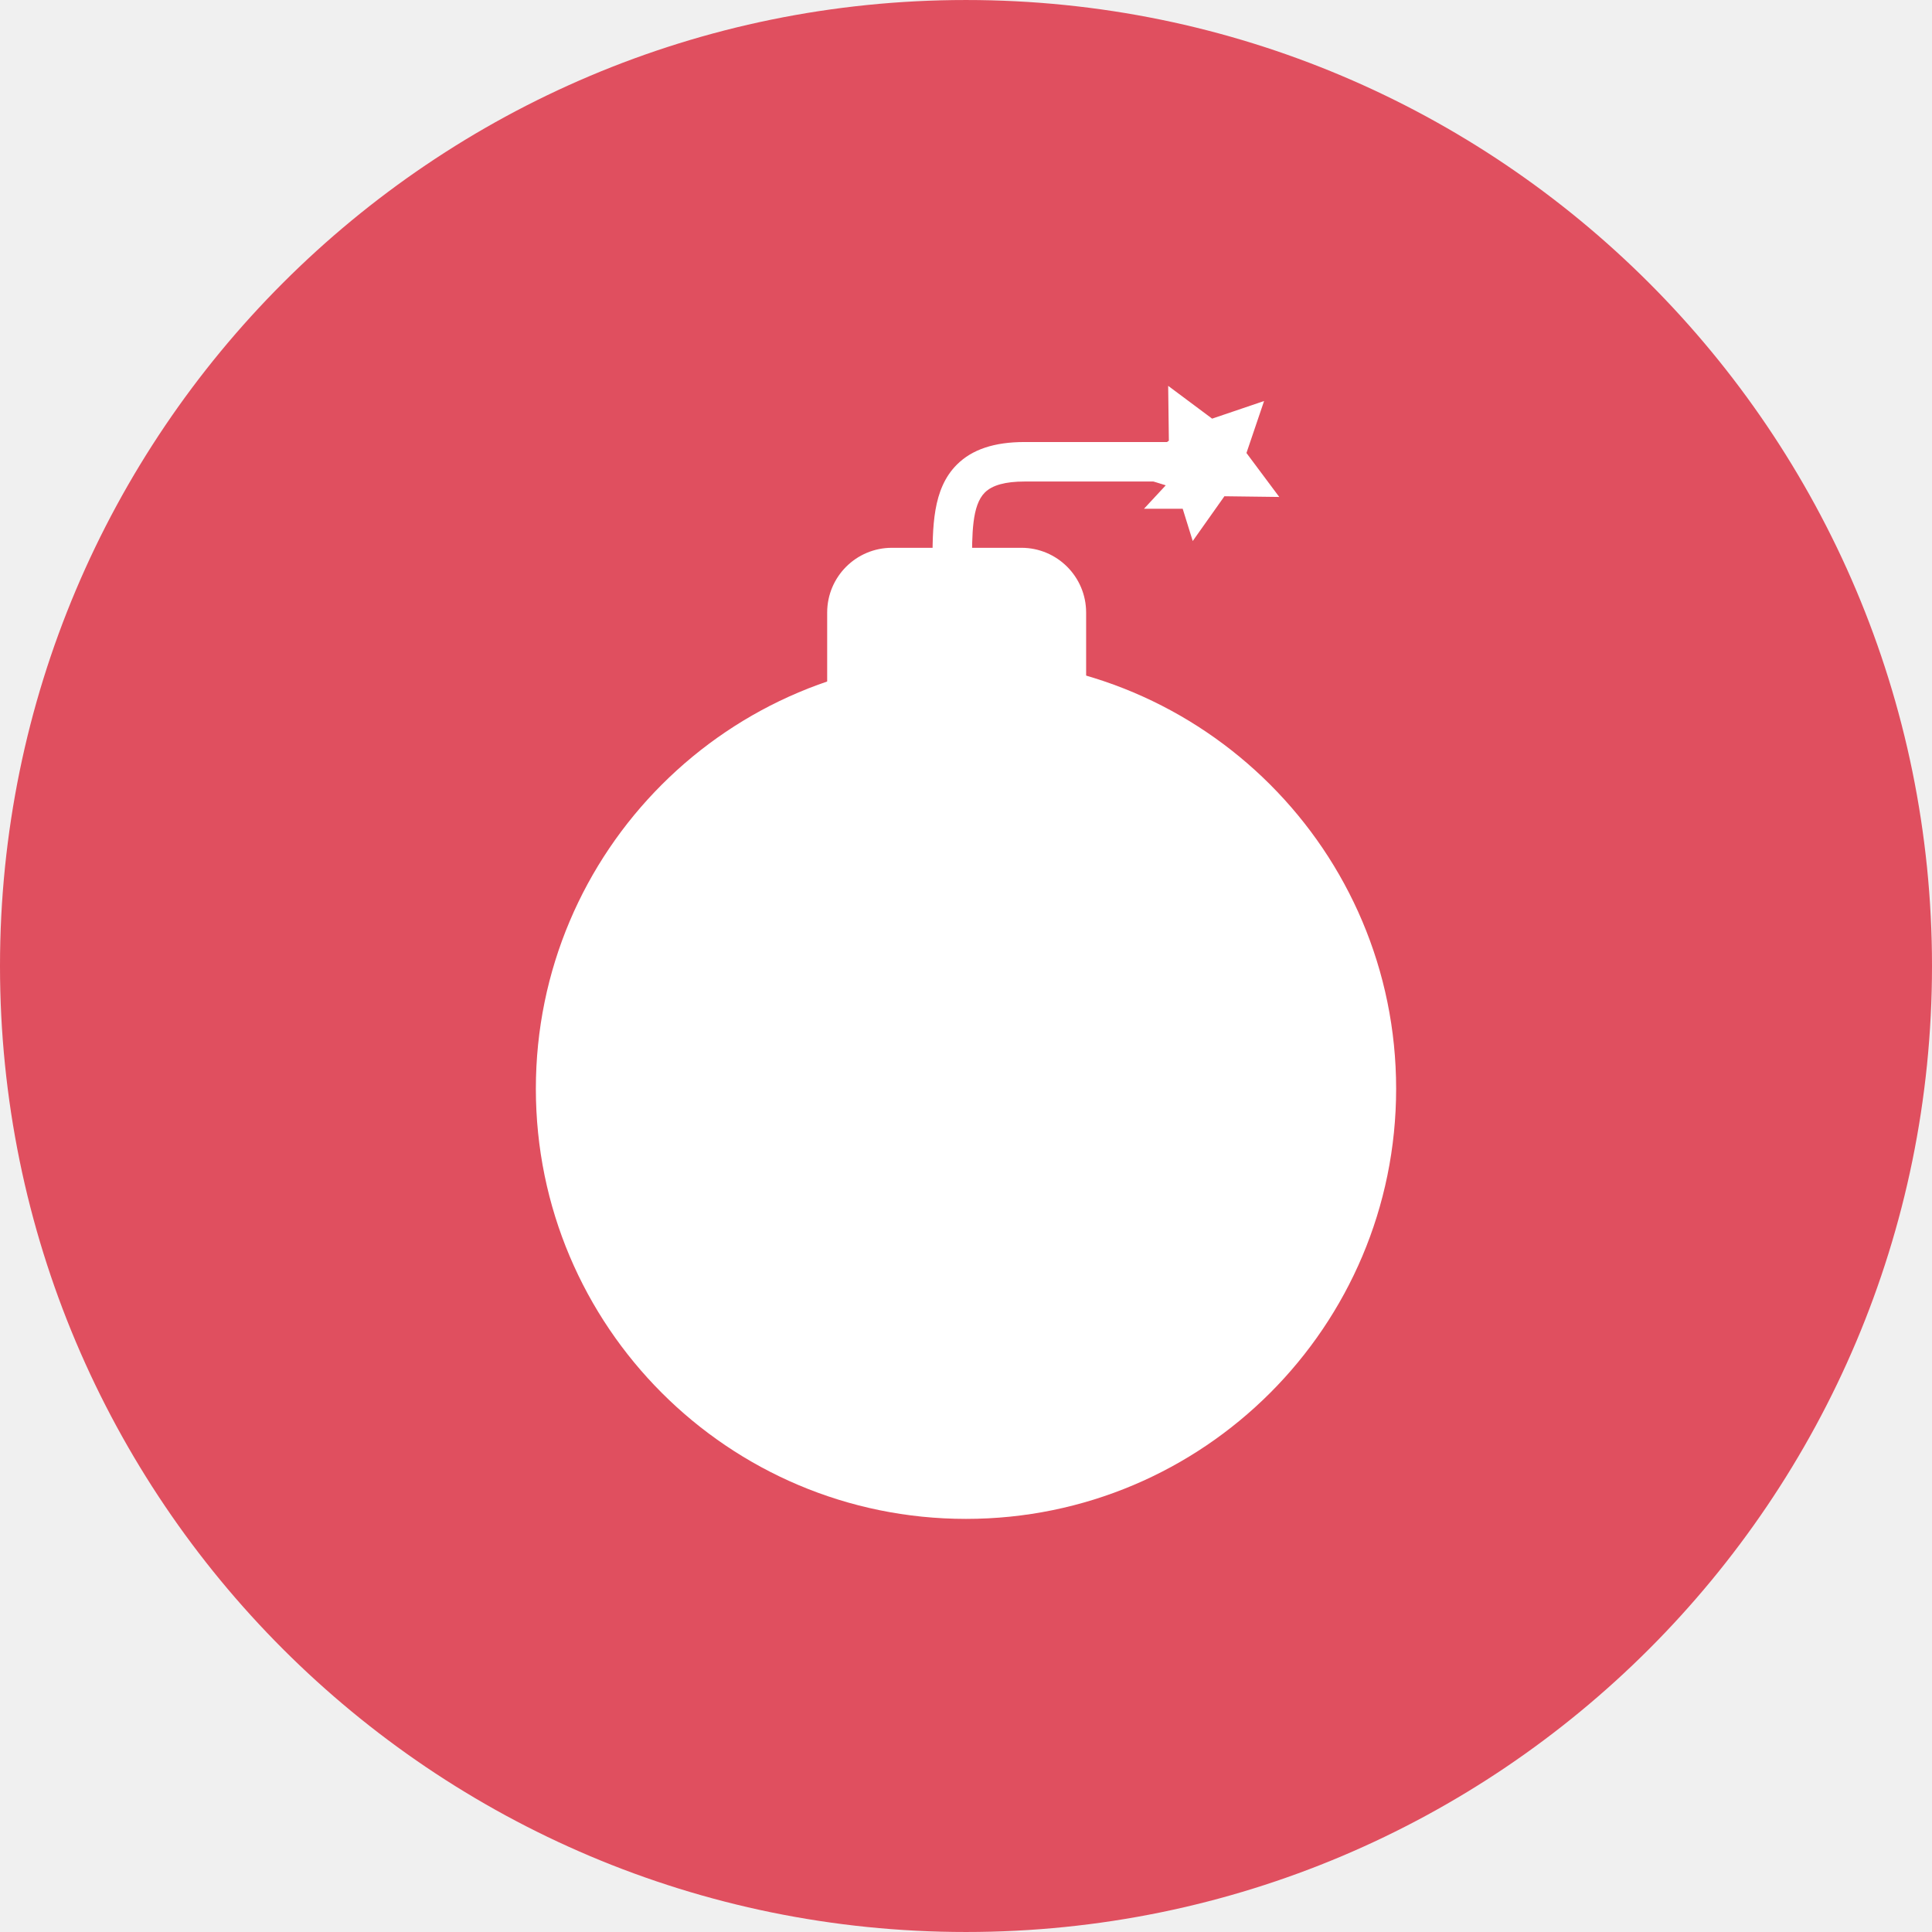
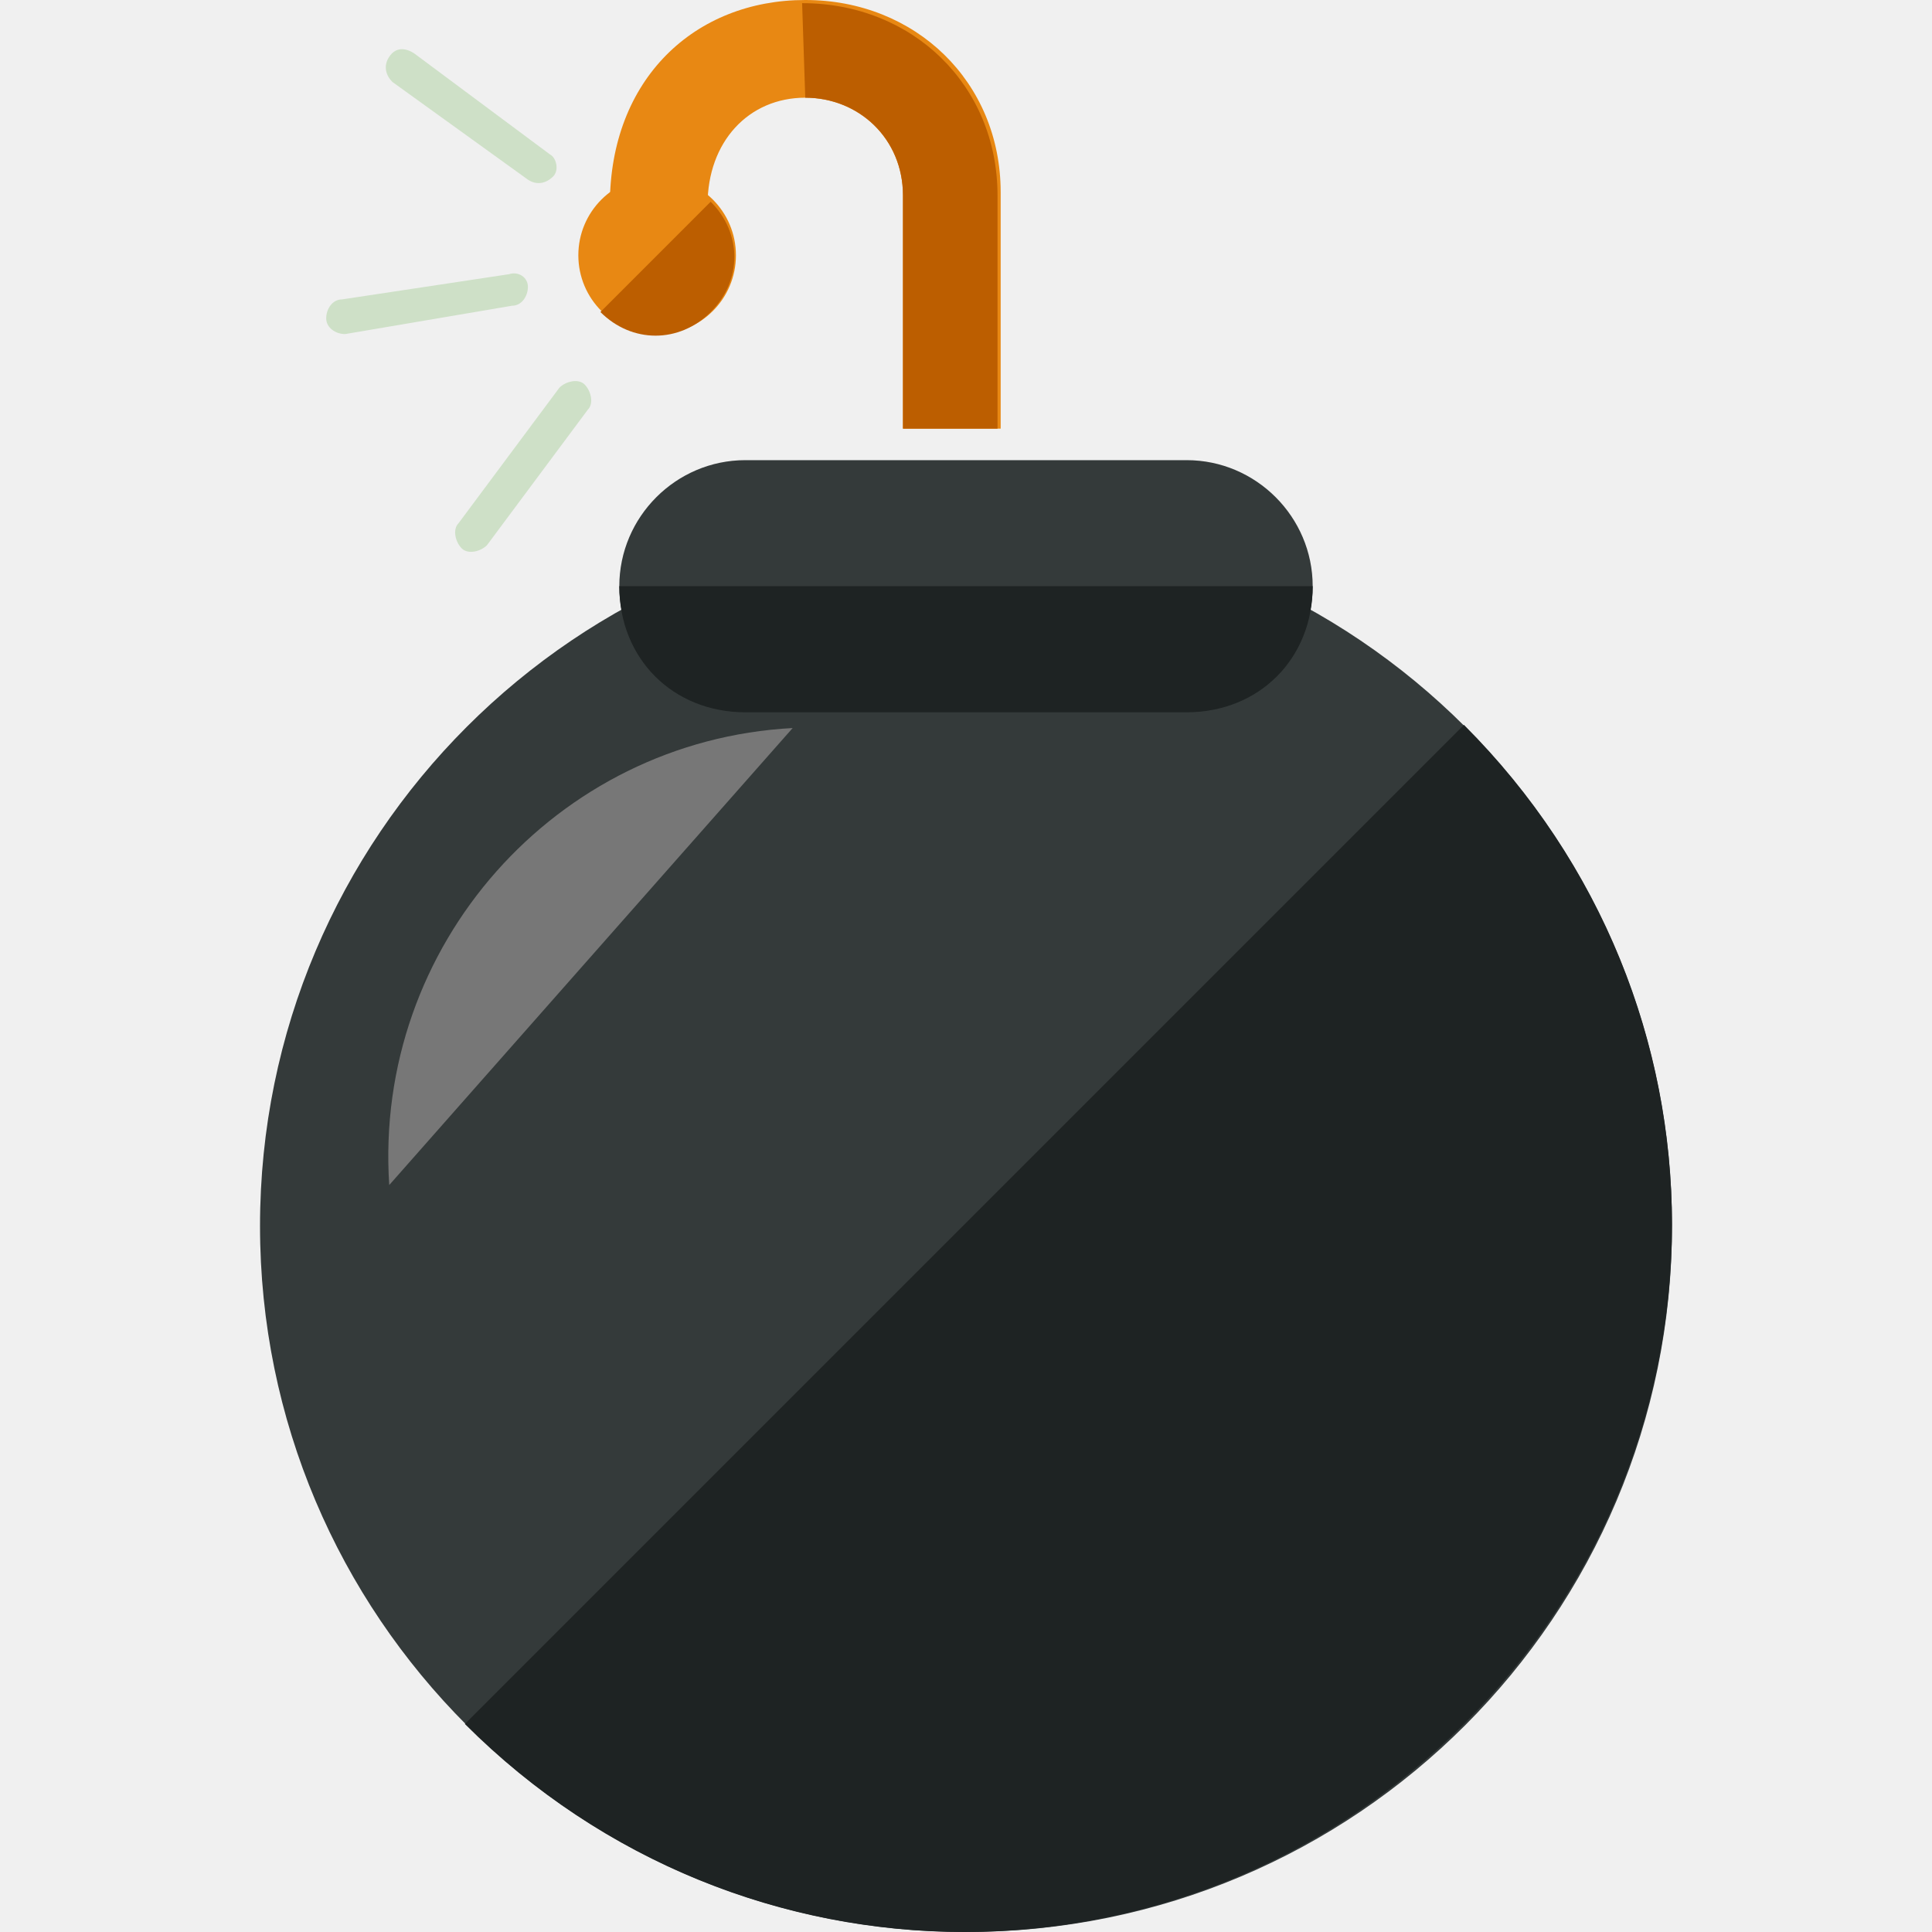
- <svg xmlns="http://www.w3.org/2000/svg" version="1.1" id="Layer_1" x="0px" y="0px" viewBox="0 0 496.156 496.156" style="enable-background:new 0 0 496.156 496.156;" xml:space="preserve">
-   <path style="fill:#E04F5F;" d="M0,248.08C0,111.06,111.069,0.002,248.074,0.002c137.013,0,248.082,111.059,248.082,248.078  c0,137.005-111.069,248.074-248.082,248.074C111.069,496.154,0,385.085,0,248.08z" />
+ <svg xmlns="http://www.w3.org/2000/svg" version="1.1" id="Layer_1" x="0px" y="0px" viewBox="0 0 490.4 490.4" style="enable-background:new 0 0 490.4 490.4;" xml:space="preserve">
+   <circle style="fill:#343A3A;" cx="245.2" cy="311.2" r="179.2" />
+   <path style="fill:#777777;" d="M98.8,300.8c-4-60.8,42.4-112.8,102.4-116" />
+   <path style="fill:#1E2323;" d="M371.6,184c70.4,70.4,70.4,183.2,0,253.6s-183.2,70.4-253.6,0" />
+   <path style="fill:#343A3A;" d="M333.2,148.8c0,17.6-14.4,32-32,32h-112c-17.6,0-32-14.4-32-32l0,0c0-17.6,14.4-32,32-32h112  C318.8,116.8,333.2,131.2,333.2,148.8L333.2,148.8z" />
+   <path style="fill:#1E2323;" d="M333.2,148.8L333.2,148.8c0,18.4-13.6,32-32,32h-112c-18.4,0-32-13.6-32-32l0,0" />
+   <path style="fill:#E88813;" d="M253.2,108.8h-24V49.6c0-14.4-11.2-24.8-24.8-24.8C190,24.8,179.6,36,179.6,52h-24.8  c0-32,21.6-52,49.6-52S254,20.8,254,48.8v60H253.2z" />
+   <path style="fill:#BC5E00;" d="M203.6,0.8c28,0,49.6,20.8,49.6,48.8v59.2h-24V49.6c0-14.4-11.2-24.8-24.8-24.8" />
+   <circle style="fill:#E88813;" cx="166.8" cy="64.8" r="20" />
+   <path style="fill:#BC5E00;" d="M180.4,51.2c8,8,8,20,0,28s-20,8-28,0" />
  <g>
-     <path style="fill:#FFFFFF;" d="M137.613,279.602c0-61.015,49.457-110.464,110.465-110.464c61.001,0,110.463,49.449,110.463,110.464   c0,61.008-49.462,110.464-110.463,110.464C187.07,390.066,137.613,340.61,137.613,279.602z" />
-     <path style="fill:#FFFFFF;" d="M312.183,121.373l-8.619,9.286h5.799c2.8,0,5.072-2.272,5.072-5.072   C314.435,123.83,313.544,122.277,312.183,121.373z" />
-     <path style="fill:#FFFFFF;" d="M309.363,120.515h-6.162l-9.419,10.145h9.782l8.619-9.286   C311.377,120.831,310.406,120.515,309.363,120.515z" />
-     <path style="fill:#FFFFFF;" d="M244.551,151.842c-2.801,0-5.072-2.279-5.072-5.072v-1.295c-0.014-10.218-0.02-19.867,6.241-26.142   c3.917-3.917,9.616-5.818,17.43-5.818h46.214c2.8,0,5.072,2.271,5.072,5.072c0,2.8-2.272,5.072-5.072,5.072H263.15   c-4.986,0-8.335,0.931-10.25,2.84c-3.296,3.303-3.29,10.562-3.276,18.969v1.302C249.623,149.562,247.351,151.842,244.551,151.842z" />
-     <path style="fill:#FFFFFF;" d="M278.928,176.537c0,9.18-66.502,9.18-66.502,0V157.31c0-9.188,7.443-16.631,16.624-16.631h33.255   c9.18,0,16.623,7.443,16.623,16.631V176.537z" />
-     <polygon style="fill:#FFFFFF;" points="324.627,102.986 320.101,116.334 328.523,127.622 314.441,127.443 306.305,138.942    302.124,125.495 288.67,121.307 300.176,113.178 299.997,99.09 311.285,107.511  " />
+     <path style="fill:#CEE0C7;" d="M134,72.8c0,2.4-1.6,4.8-4,4.8l-42.4,7.2c-2.4,0-4.8-1.6-4.8-4l0,0c0-2.4,1.6-4.8,4-4.8l42.4-6.4   C131.6,68.8,134,70.4,134,72.8L134,72.8z" />
+     <path style="fill:#CEE0C7;" d="M140.4,44.8c-1.6,1.6-4,2.4-6.4,0.8L99.6,20.8c-1.6-1.6-2.4-4-0.8-6.4l0,0c1.6-2.4,4-2.4,6.4-0.8   l34.4,25.6C141.2,40,142,43.2,140.4,44.8L140.4,44.8z" />
+     <path style="fill:#CEE0C7;" d="M148.4,97.6c-1.6-1.6-4.8-0.8-6.4,0.8l-25.6,34.4c-1.6,1.6-0.8,4.8,0.8,6.4l0,0   c1.6,1.6,4.8,0.8,6.4-0.8l25.6-34.4C150.8,102.4,150,99.2,148.4,97.6L148.4,97.6z" />
  </g>
  <g>
</g>
  <g>
</g>
  <g>
</g>
  <g>
</g>
  <g>
</g>
  <g>
</g>
  <g>
</g>
  <g>
</g>
  <g>
</g>
  <g>
</g>
  <g>
</g>
  <g>
</g>
  <g>
</g>
  <g>
</g>
  <g>
</g>
</svg>
